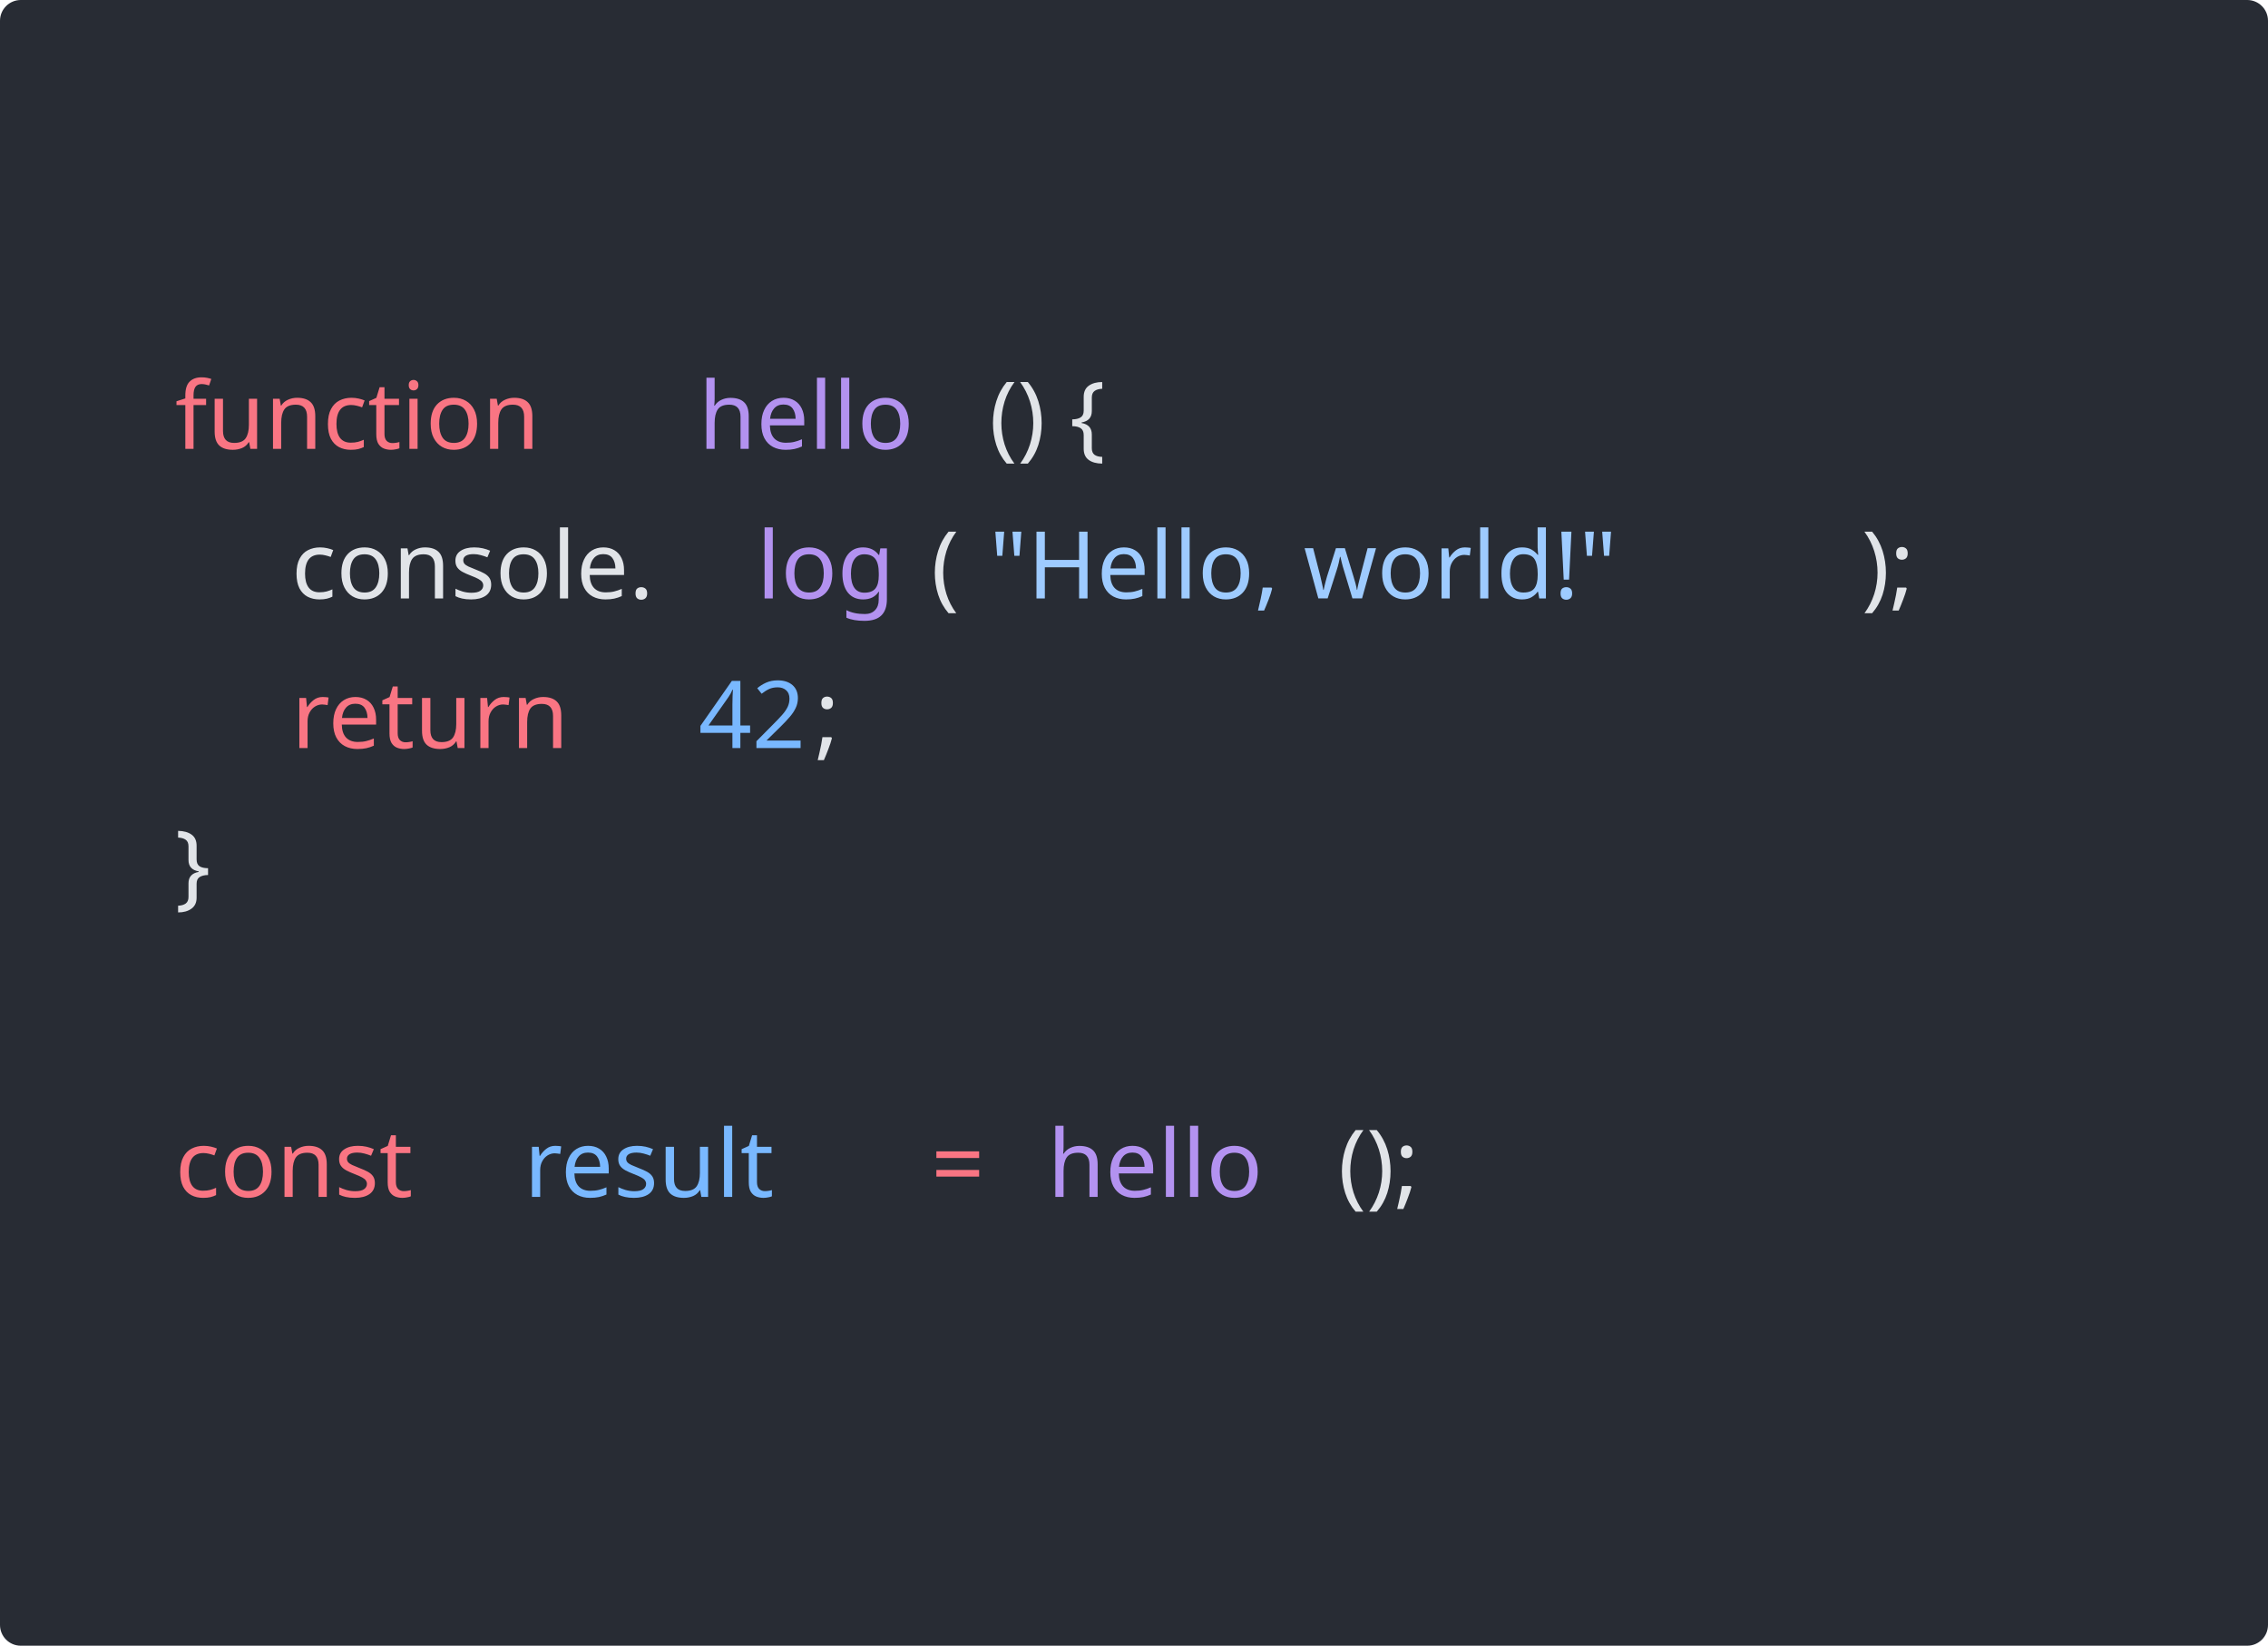
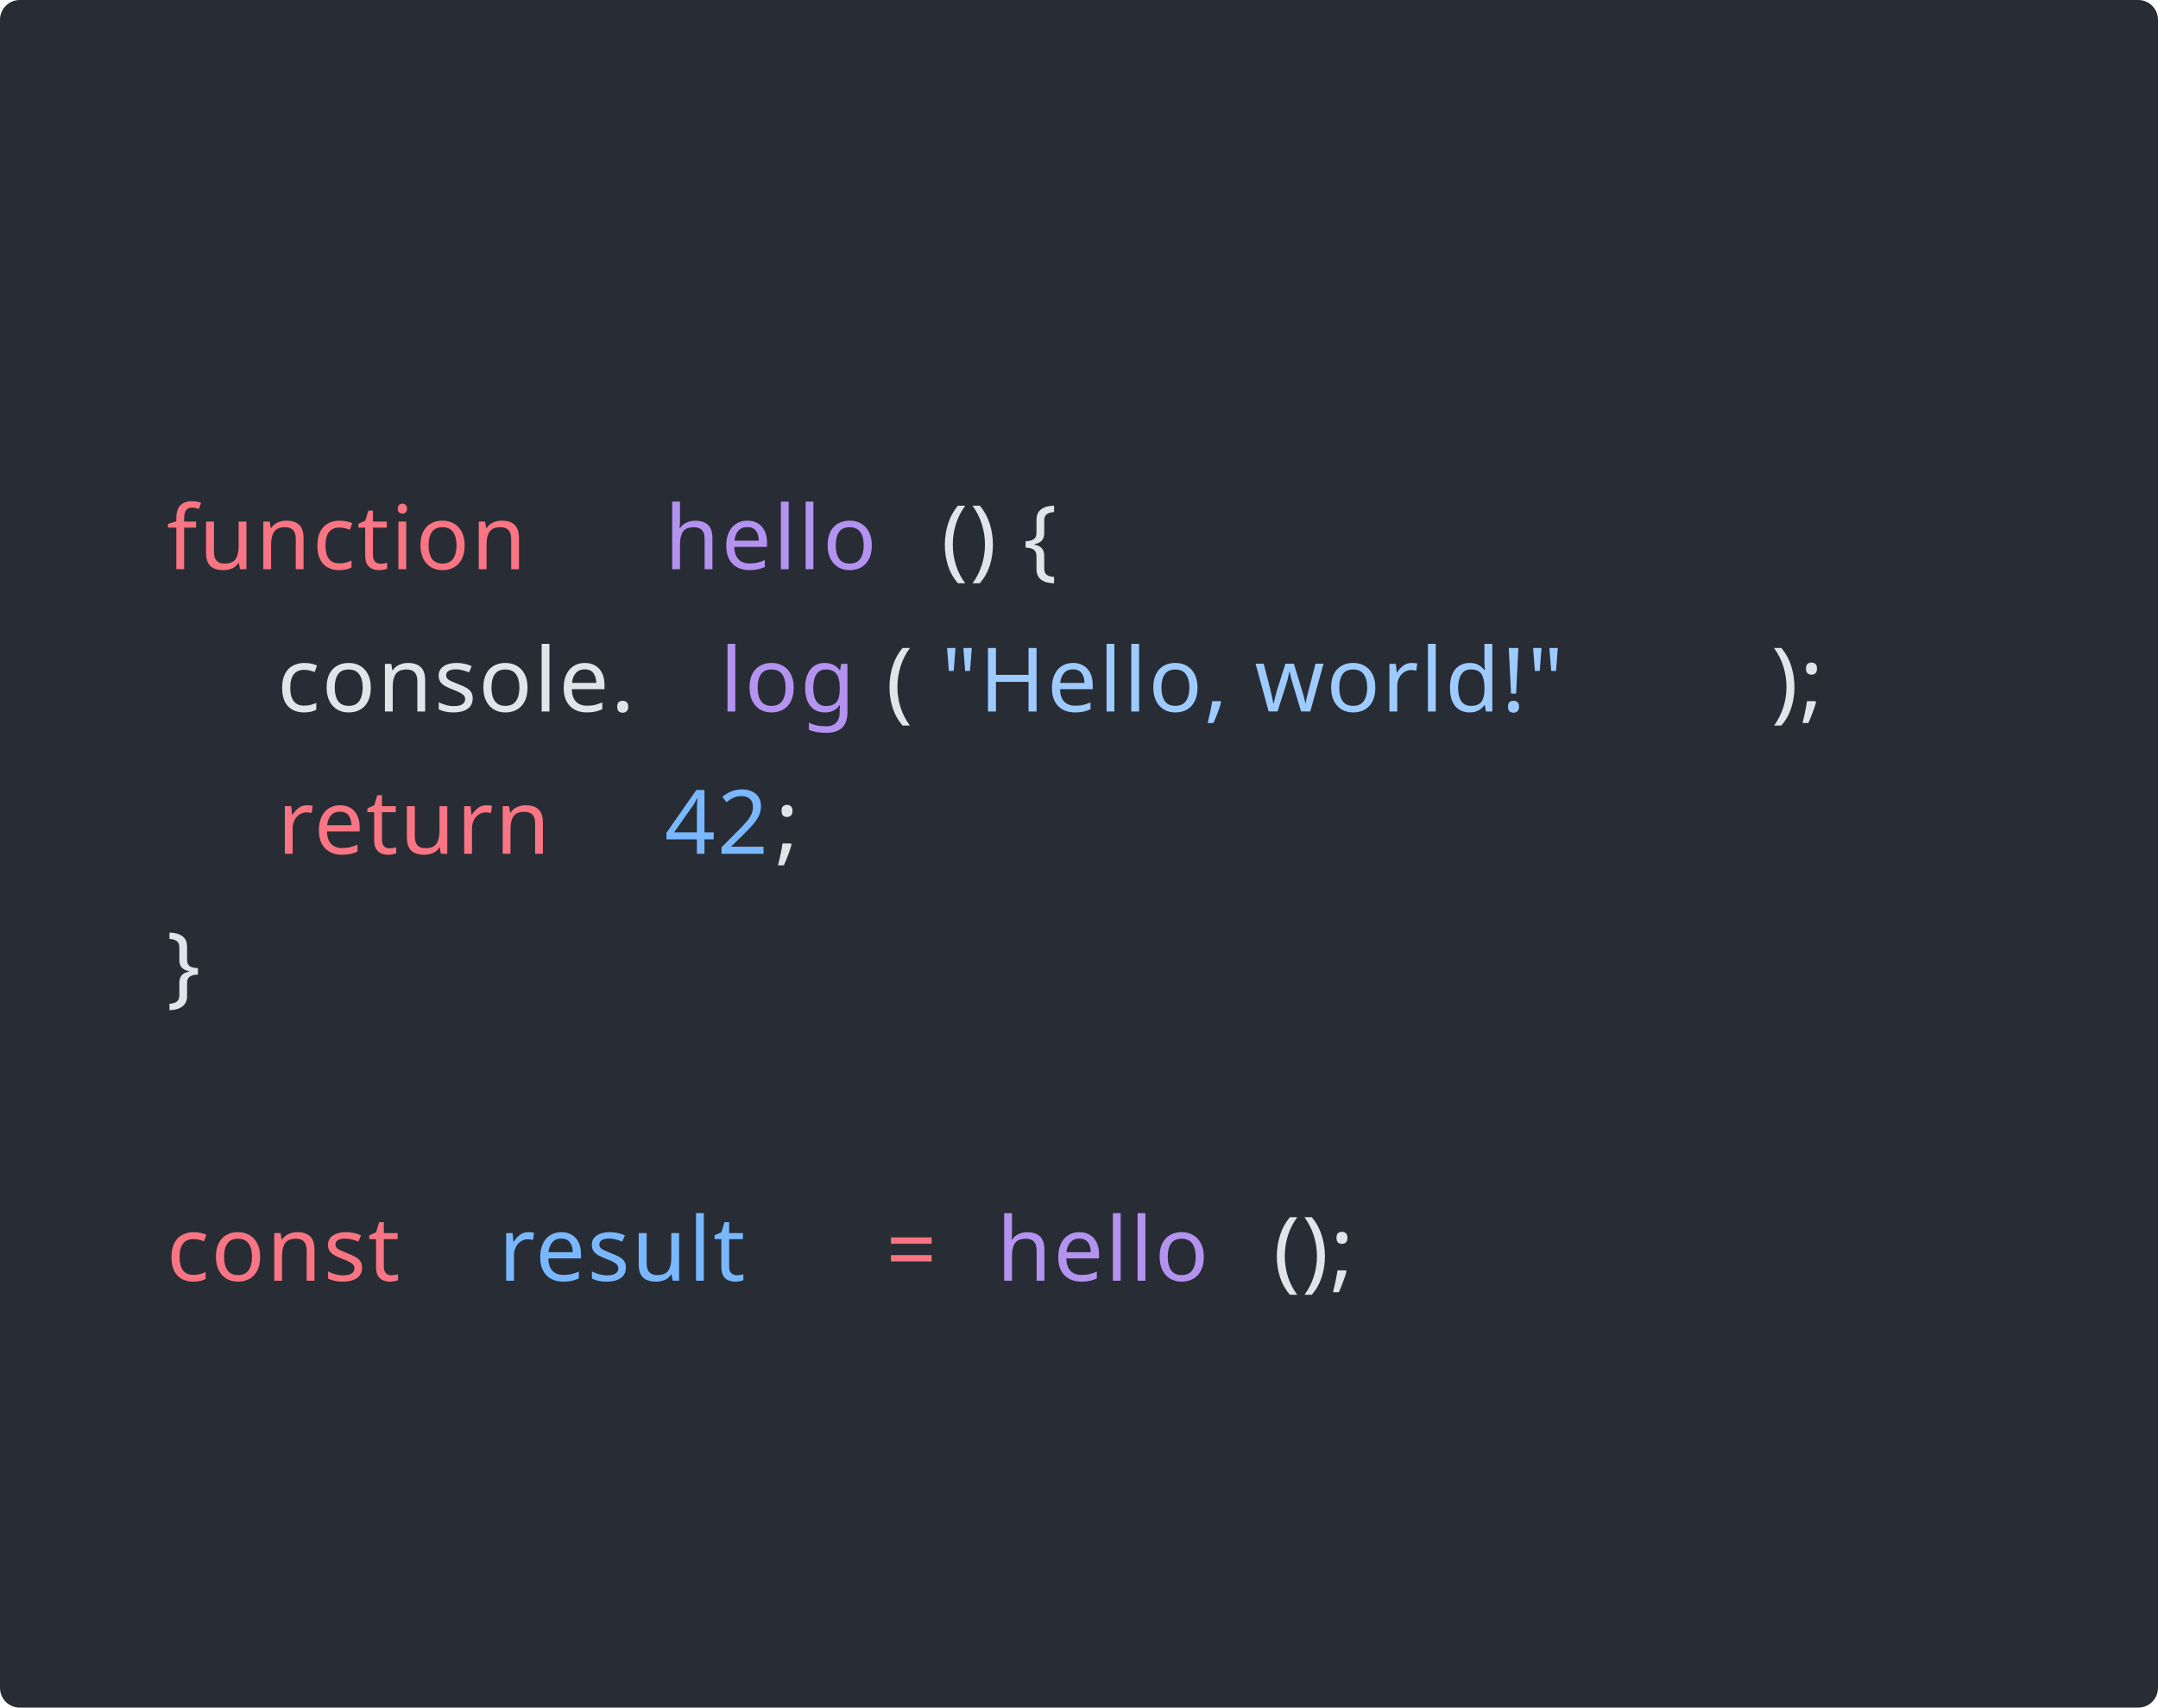
- <svg xmlns="http://www.w3.org/2000/svg" viewBox="0 0 436.68 316.8" width="436.68" height="316.8">
-   <rect id="bg" fill="#282c34" width="436.68" height="316.8" rx="4" />
+ <svg xmlns="http://www.w3.org/2000/svg" viewBox="0 0 436.68 345.6" width="436.68" height="345.6">
+   <rect id="bg" fill="#282c34" width="436.68" height="345.6" rx="4" />
  <g id="tokens" transform="translate(33.71484, 57.6)">
-     <text font-family="Menlo" font-size="18" y="28.8" transform="translate(0, 0)" fill="#F97583">function</text>
-     <text font-family="Menlo" font-size="18" y="28.8" transform="translate(89.57531, 0)" fill="#E1E4E8"> </text>
-     <text font-family="Menlo" font-size="18" y="28.8" transform="translate(100.7722, 0)" fill="#B392F0">hello</text>
-     <text font-family="Menlo" font-size="18" y="28.8" transform="translate(156.7568, 0)" fill="#E1E4E8">() {</text>
-     <text font-family="Menlo" font-size="18" y="57.6" transform="translate(0, 0)" fill="#E1E4E8">  </text>
-     <text font-family="Menlo" font-size="18" y="57.6" transform="translate(22.39383, 0)" fill="#E1E4E8">console.</text>
-     <text font-family="Menlo" font-size="18" y="57.6" transform="translate(111.9691, 0)" fill="#B392F0">log</text>
-     <text font-family="Menlo" font-size="18" y="57.6" transform="translate(145.5599, 0)" fill="#E1E4E8">(</text>
-     <text font-family="Menlo" font-size="18" y="57.6" transform="translate(156.7568, 0)" fill="#9ECBFF">"Hello, world!"</text>
-     <text font-family="Menlo" font-size="18" y="57.6" transform="translate(324.7105, 0)" fill="#E1E4E8">);</text>
-     <text font-family="Menlo" font-size="18" y="86.4" transform="translate(0, 0)" fill="#E1E4E8">  </text>
-     <text font-family="Menlo" font-size="18" y="86.4" transform="translate(22.39383, 0)" fill="#F97583">return</text>
-     <text font-family="Menlo" font-size="18" y="86.4" transform="translate(89.57531, 0)" fill="#E1E4E8"> </text>
-     <text font-family="Menlo" font-size="18" y="86.4" transform="translate(100.7722, 0)" fill="#79B8FF">42</text>
-     <text font-family="Menlo" font-size="18" y="86.4" transform="translate(123.1661, 0)" fill="#E1E4E8">;</text>
-     <text font-family="Menlo" font-size="18" y="115.2" transform="translate(0, 0)" fill="#E1E4E8">}</text>
-     <text font-family="Menlo" font-size="18" y="172.8" transform="translate(0, 0)" fill="#F97583">const</text>
-     <text font-family="Menlo" font-size="18" y="172.8" transform="translate(55.98457, 0)" fill="#E1E4E8"> </text>
-     <text font-family="Menlo" font-size="18" y="172.8" transform="translate(67.18148, 0)" fill="#79B8FF">result</text>
-     <text font-family="Menlo" font-size="18" y="172.8" transform="translate(134.363, 0)" fill="#E1E4E8"> </text>
-     <text font-family="Menlo" font-size="18" y="172.8" transform="translate(145.5599, 0)" fill="#F97583">=</text>
-     <text font-family="Menlo" font-size="18" y="172.8" transform="translate(156.7568, 0)" fill="#E1E4E8"> </text>
-     <text font-family="Menlo" font-size="18" y="172.8" transform="translate(167.9537, 0)" fill="#B392F0">hello</text>
-     <text font-family="Menlo" font-size="18" y="172.8" transform="translate(223.9383, 0)" fill="#E1E4E8">();</text>
+     <text font-family="Menlo" font-size="18" y="57.6" letter-spacing="0.36px">
+       <tspan x="0" fill="#F97583">function</tspan>
+       <tspan x="89.575" fill="#E1E4E8"> </tspan>
+       <tspan x="100.772" fill="#B392F0">hello</tspan>
+       <tspan x="156.757" fill="#E1E4E8">() {</tspan>
+     </text>
+     <text font-family="Menlo" font-size="18" y="86.4" letter-spacing="0.36px">
+       <tspan x="0" fill="#E1E4E8">  </tspan>
+       <tspan x="22.394" fill="#E1E4E8">console.</tspan>
+       <tspan x="111.969" fill="#B392F0">log</tspan>
+       <tspan x="145.56" fill="#E1E4E8">(</tspan>
+       <tspan x="156.757" fill="#9ECBFF">"Hello, world!"</tspan>
+       <tspan x="324.711" fill="#E1E4E8">);</tspan>
+     </text>
+     <text font-family="Menlo" font-size="18" y="115.2" letter-spacing="0.36px">
+       <tspan x="0" fill="#E1E4E8">  </tspan>
+       <tspan x="22.394" fill="#F97583">return</tspan>
+       <tspan x="89.575" fill="#E1E4E8"> </tspan>
+       <tspan x="100.772" fill="#79B8FF">42</tspan>
+       <tspan x="123.166" fill="#E1E4E8">;</tspan>
+     </text>
+     <text font-family="Menlo" font-size="18" y="144" letter-spacing="0.36px">
+       <tspan x="0" fill="#E1E4E8">}</tspan>
+     </text>
+     <text font-family="Menlo" font-size="18" y="201.6" letter-spacing="0.36px">
+       <tspan x="0" fill="#F97583">const</tspan>
+       <tspan x="55.985" fill="#E1E4E8"> </tspan>
+       <tspan x="67.181" fill="#79B8FF">result</tspan>
+       <tspan x="134.363" fill="#E1E4E8"> </tspan>
+       <tspan x="145.56" fill="#F97583">=</tspan>
+       <tspan x="156.757" fill="#E1E4E8"> </tspan>
+       <tspan x="167.954" fill="#B392F0">hello</tspan>
+       <tspan x="223.938" fill="#E1E4E8">();</tspan>
+     </text>
  </g>
</svg>
